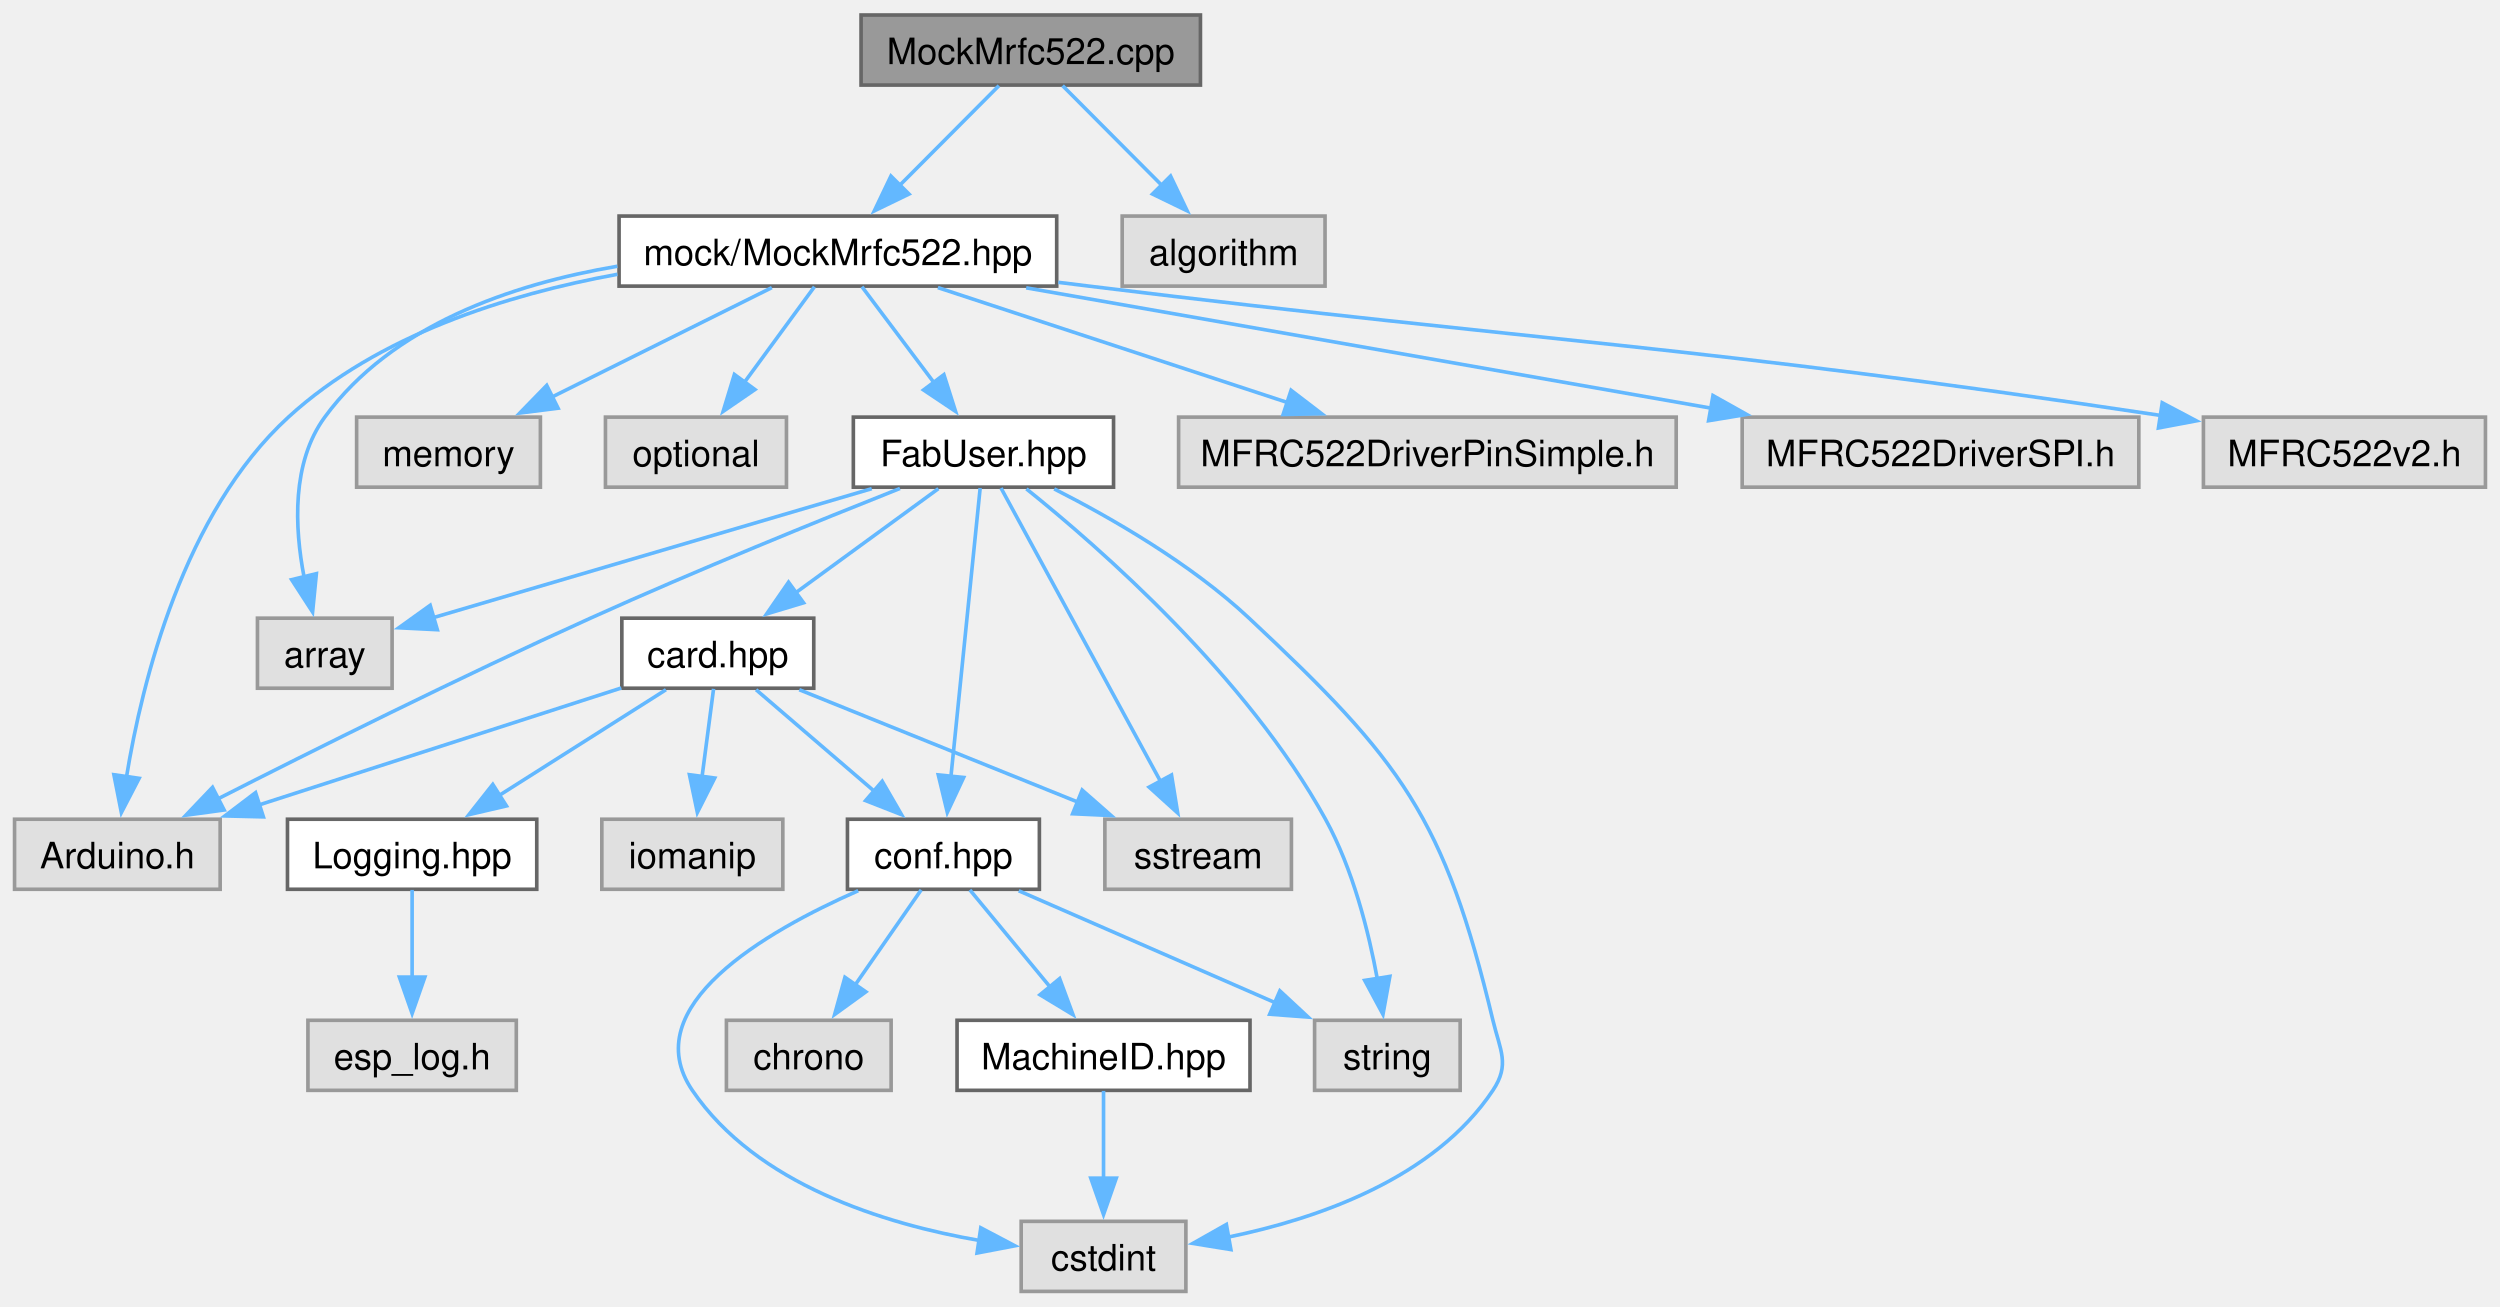
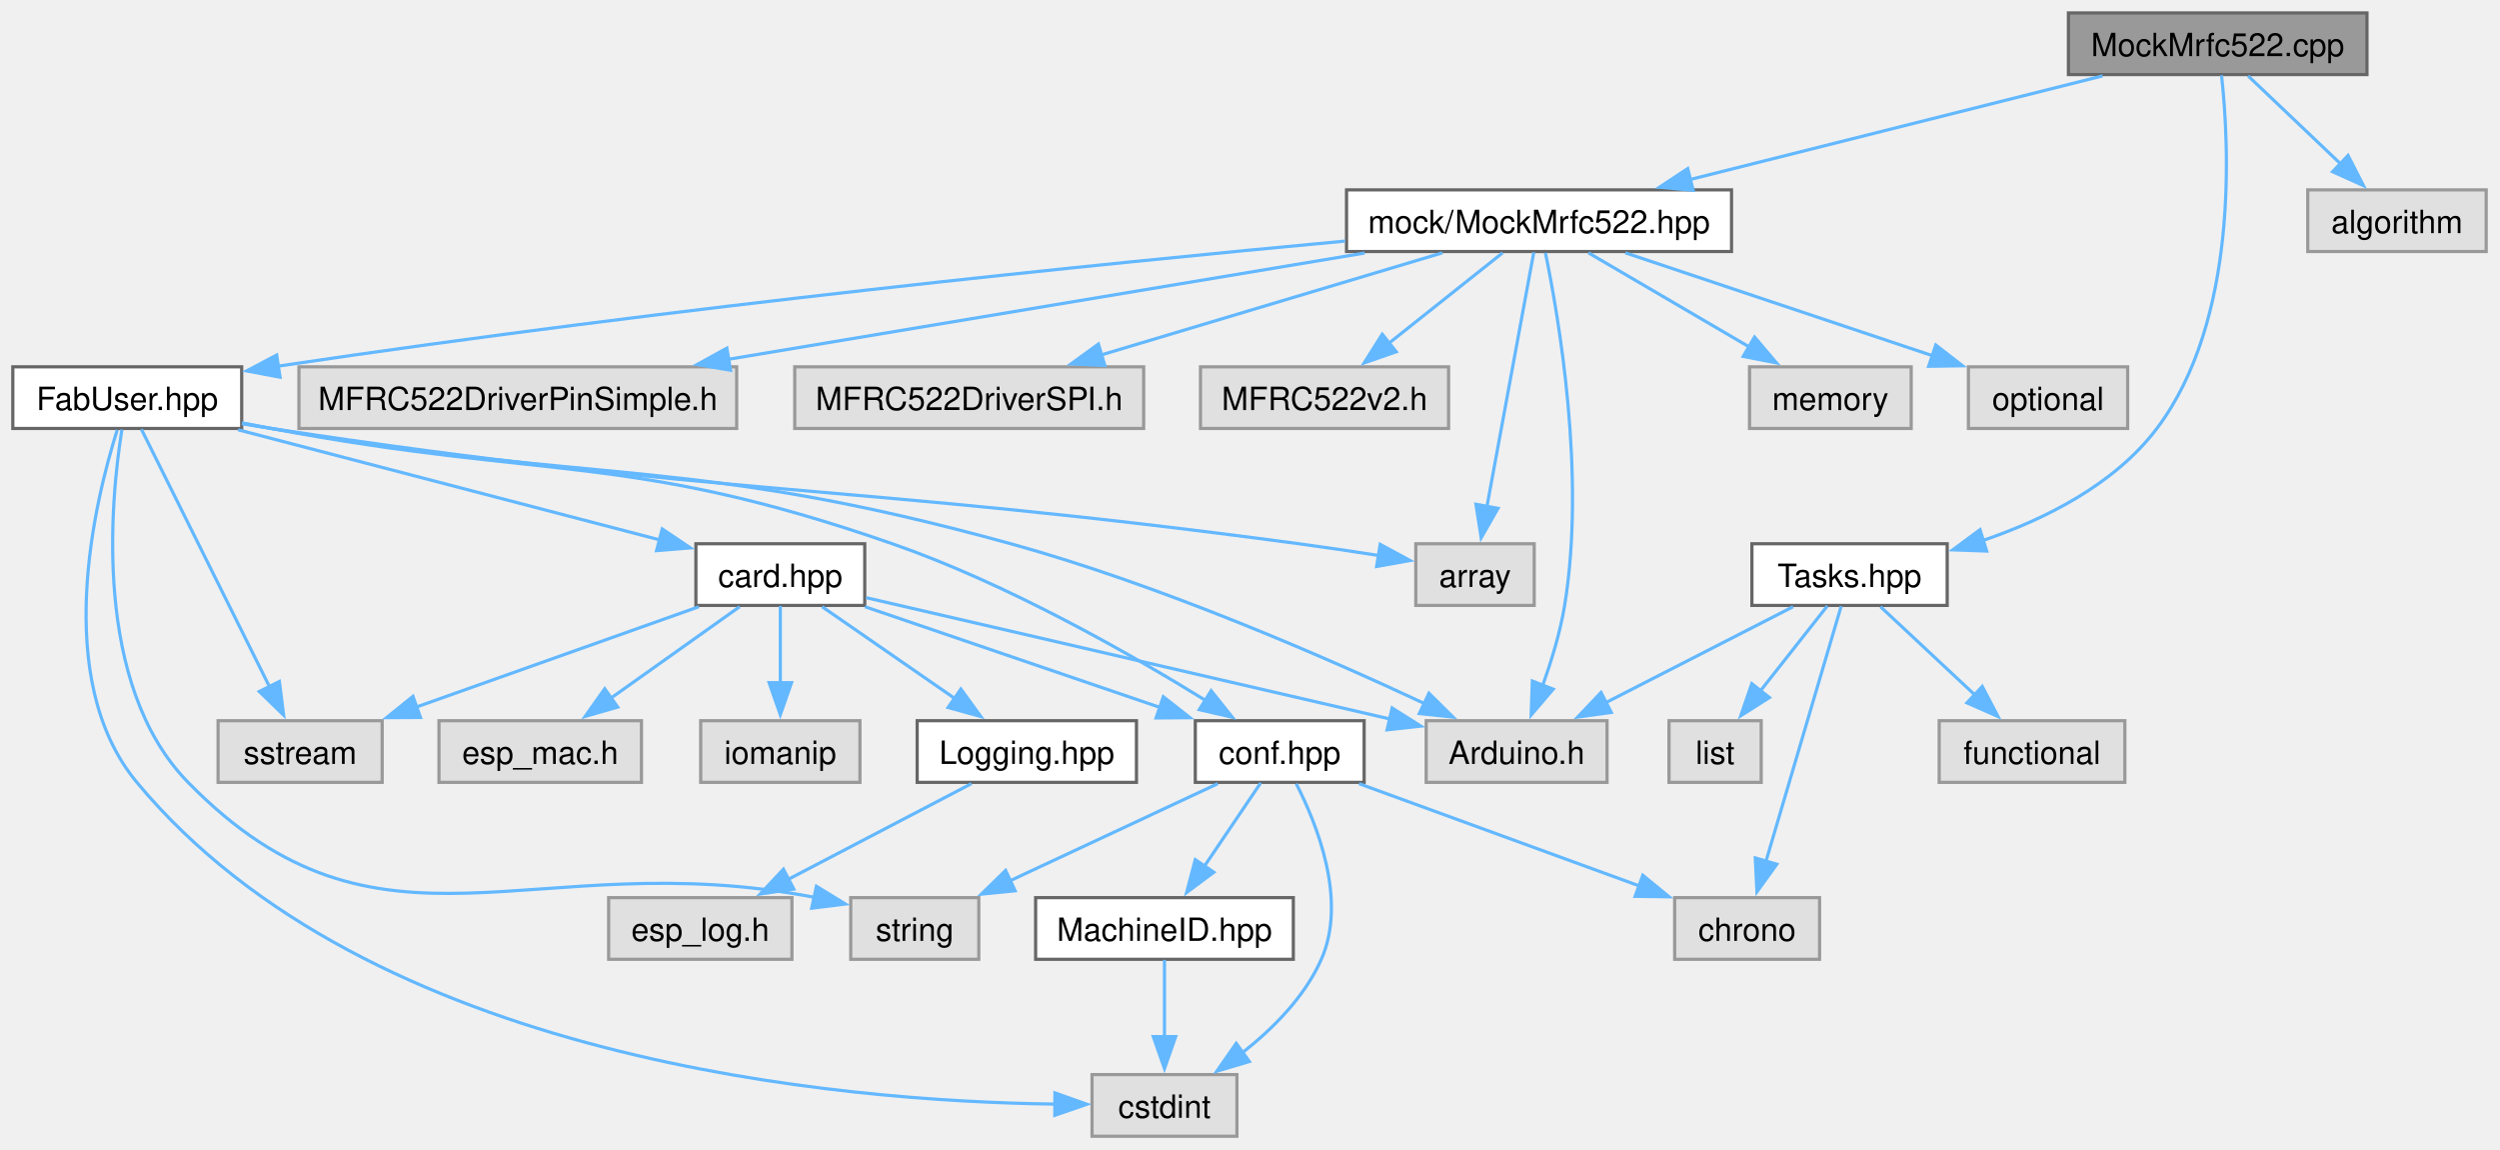
- <svg xmlns="http://www.w3.org/2000/svg" xmlns:xlink="http://www.w3.org/1999/xlink" width="687pt" height="359pt" viewBox="0.00 0.00 687.00 358.75">
+ <svg xmlns="http://www.w3.org/2000/svg" xmlns:xlink="http://www.w3.org/1999/xlink" width="781pt" height="359pt" viewBox="0.00 0.00 780.62 358.75">
  <g id="graph0" class="graph" transform="scale(1 1) rotate(0) translate(4 354.75)">
    <g id="Node000001" class="node">
      <g id="a_Node000001">
        <a xlink:title=" ">
-           <polygon fill="#999999" stroke="#666666" points="325.88,-350.75 232.62,-350.75 232.62,-331.5 325.88,-331.5 325.88,-350.75" />
-           <text text-anchor="middle" x="279.25" y="-337.25" font-family="Helvetica,sans-Serif" font-size="10.00">MockMrfc522.cpp</text>
+           <polygon fill="#999999" stroke="#666666" points="735.38,-350.75 642.12,-350.75 642.12,-331.5 735.38,-331.5 735.38,-350.75" />
+           <text text-anchor="middle" x="688.75" y="-337.25" font-family="Helvetica,sans-Serif" font-size="10.00">MockMrfc522.cpp</text>
        </a>
      </g>
    </g>
    <g id="Node000002" class="node">
      <g id="a_Node000002">
        <a xlink:href="_mock_mrfc522_8hpp.xhtml" target="_top" xlink:title=" ">
-           <polygon fill="white" stroke="#666666" points="286.38,-295.5 166.12,-295.5 166.12,-276.25 286.38,-276.25 286.38,-295.5" />
-           <text text-anchor="middle" x="226.25" y="-282" font-family="Helvetica,sans-Serif" font-size="10.00">mock/MockMrfc522.hpp</text>
+           <polygon fill="white" stroke="#666666" points="536.88,-295.5 416.62,-295.5 416.62,-276.25 536.88,-276.25 536.88,-295.5" />
+           <text text-anchor="middle" x="476.75" y="-282" font-family="Helvetica,sans-Serif" font-size="10.00">mock/MockMrfc522.hpp</text>
        </a>
      </g>
    </g>
    <g id="edge1_Node000001_Node000002" class="edge">
      <g id="a_edge1_Node000001_Node000002">
        <a xlink:title=" ">
-           <path fill="none" stroke="#63b8ff" d="M270.5,-331.33C263.1,-323.9 252.29,-313.04 243.2,-303.91" />
-           <polygon fill="#63b8ff" stroke="#63b8ff" points="245.79,-301.55 236.26,-296.93 240.83,-306.49 245.79,-301.55" />
-         </a>
-       </g>
-     </g>
-     <g id="Node000021" class="node">
-       <g id="a_Node000021">
-         <a xlink:title=" ">
-           <polygon fill="#e0e0e0" stroke="#999999" points="360.12,-295.5 304.38,-295.5 304.38,-276.25 360.12,-276.25 360.12,-295.5" />
-           <text text-anchor="middle" x="332.25" y="-282" font-family="Helvetica,sans-Serif" font-size="10.00">algorithm</text>
-         </a>
-       </g>
-     </g>
-     <g id="edge28_Node000001_Node000021" class="edge">
-       <g id="a_edge28_Node000001_Node000021">
-         <a xlink:title=" ">
-           <path fill="none" stroke="#63b8ff" d="M288,-331.33C295.4,-323.9 306.21,-313.04 315.3,-303.91" />
-           <polygon fill="#63b8ff" stroke="#63b8ff" points="317.67,-306.49 322.24,-296.93 312.71,-301.55 317.67,-306.49" />
+           <path fill="none" stroke="#63b8ff" d="M652.79,-331.09C617.31,-322.18 562.87,-308.51 523.93,-298.73" />
+           <polygon fill="#63b8ff" stroke="#63b8ff" points="524.91,-295.36 514.36,-296.32 523.2,-302.15 524.91,-295.36" />
+         </a>
+       </g>
+     </g>
+     <g id="Node000022" class="node">
+       <g id="a_Node000022">
+         <a xlink:href="_tasks_8hpp.xhtml" target="_top" xlink:title=" ">
+           <polygon fill="white" stroke="#666666" points="604.25,-185 543.25,-185 543.25,-165.75 604.25,-165.75 604.25,-185" />
+           <text text-anchor="middle" x="573.75" y="-171.5" font-family="Helvetica,sans-Serif" font-size="10.00">Tasks.hpp</text>
+         </a>
+       </g>
+     </g>
+     <g id="edge29_Node000001_Node000022" class="edge">
+       <g id="a_edge29_Node000001_Node000022">
+         <a xlink:title=" ">
+           <path fill="none" stroke="#63b8ff" d="M689.94,-331.28C692.31,-309.95 695.37,-254.92 669.75,-221 656.54,-203.51 634.8,-192.63 615.35,-186" />
+           <polygon fill="#63b8ff" stroke="#63b8ff" points="616.58,-182.72 605.99,-183.1 614.51,-189.4 616.58,-182.72" />
+         </a>
+       </g>
+     </g>
+     <g id="Node000025" class="node">
+       <g id="a_Node000025">
+         <a xlink:title=" ">
+           <polygon fill="#e0e0e0" stroke="#999999" points="772.62,-295.5 716.88,-295.5 716.88,-276.25 772.62,-276.25 772.62,-295.5" />
+           <text text-anchor="middle" x="744.75" y="-282" font-family="Helvetica,sans-Serif" font-size="10.00">algorithm</text>
+         </a>
+       </g>
+     </g>
+     <g id="edge34_Node000001_Node000025" class="edge">
+       <g id="a_edge34_Node000001_Node000025">
+         <a xlink:title=" ">
+           <path fill="none" stroke="#63b8ff" d="M698.25,-331.09C706.18,-323.55 717.7,-312.6 727.29,-303.48" />
+           <polygon fill="#63b8ff" stroke="#63b8ff" points="729.46,-306.24 734.29,-296.82 724.64,-301.17 729.46,-306.24" />
        </a>
      </g>
    </g>
    <g id="Node000003" class="node">
      <g id="a_Node000003">
        <a xlink:title=" ">
-           <polygon fill="#e0e0e0" stroke="#999999" points="56.5,-129.75 0,-129.75 0,-110.5 56.5,-110.5 56.5,-129.75" />
-           <text text-anchor="middle" x="28.25" y="-116.25" font-family="Helvetica,sans-Serif" font-size="10.00">Arduino.h</text>
+           <polygon fill="#e0e0e0" stroke="#999999" points="498,-129.75 441.5,-129.75 441.5,-110.5 498,-110.5 498,-129.75" />
+           <text text-anchor="middle" x="469.75" y="-116.25" font-family="Helvetica,sans-Serif" font-size="10.00">Arduino.h</text>
        </a>
      </g>
    </g>
    <g id="edge2_Node000002_Node000003" class="edge">
      <g id="a_edge2_Node000002_Node000003">
        <a xlink:title=" ">
-           <path fill="none" stroke="#63b8ff" d="M165.67,-279.5C135.3,-273.96 99.85,-262.77 75.25,-240.25 46.5,-213.93 35.08,-167.8 30.75,-141.32" />
-           <polygon fill="#63b8ff" stroke="#63b8ff" points="34.23,-140.99 29.35,-131.58 27.3,-141.98 34.23,-140.99" />
+           <path fill="none" stroke="#63b8ff" d="M478.75,-275.84C482.88,-255.86 491.41,-206.46 484.75,-165.75 483.38,-157.39 480.66,-148.48 477.91,-140.84" />
+           <polygon fill="#63b8ff" stroke="#63b8ff" points="481.18,-139.6 474.29,-131.54 474.66,-142.13 481.18,-139.6" />
        </a>
      </g>
    </g>
    <g id="Node000004" class="node">
      <g id="a_Node000004">
        <a xlink:title=" ">
-           <polygon fill="#e0e0e0" stroke="#999999" points="103.75,-185 66.75,-185 66.75,-165.75 103.75,-165.75 103.75,-185" />
-           <text text-anchor="middle" x="85.25" y="-171.5" font-family="Helvetica,sans-Serif" font-size="10.00">array</text>
+           <polygon fill="#e0e0e0" stroke="#999999" points="475.25,-185 438.25,-185 438.25,-165.75 475.25,-165.75 475.25,-185" />
+           <text text-anchor="middle" x="456.75" y="-171.5" font-family="Helvetica,sans-Serif" font-size="10.00">array</text>
        </a>
      </g>
    </g>
    <g id="edge3_Node000002_Node000004" class="edge">
      <g id="a_edge3_Node000002_Node000004">
        <a xlink:title=" ">
-           <path fill="none" stroke="#63b8ff" d="M165.65,-281.71C136.38,-276.75 103.68,-265.42 85.25,-240.25 76.12,-227.78 76.93,-209.96 79.56,-196.31" />
-           <polygon fill="#63b8ff" stroke="#63b8ff" points="82.94,-197.23 81.9,-186.69 76.14,-195.58 82.94,-197.23" />
+           <path fill="none" stroke="#63b8ff" d="M475.11,-276C471.93,-258.75 464.85,-220.33 460.47,-196.56" />
+           <polygon fill="#63b8ff" stroke="#63b8ff" points="463.94,-196.06 458.68,-186.87 457.05,-197.33 463.94,-196.06" />
        </a>
      </g>
    </g>
    <g id="Node000005" class="node">
      <g id="a_Node000005">
        <a xlink:title=" ">
-           <polygon fill="#e0e0e0" stroke="#999999" points="144.5,-240.25 94,-240.25 94,-221 144.5,-221 144.5,-240.25" />
-           <text text-anchor="middle" x="119.25" y="-226.75" font-family="Helvetica,sans-Serif" font-size="10.00">memory</text>
+           <polygon fill="#e0e0e0" stroke="#999999" points="593,-240.25 542.5,-240.25 542.5,-221 593,-221 593,-240.25" />
+           <text text-anchor="middle" x="567.75" y="-226.75" font-family="Helvetica,sans-Serif" font-size="10.00">memory</text>
        </a>
      </g>
    </g>
    <g id="edge4_Node000002_Node000005" class="edge">
      <g id="a_edge4_Node000002_Node000005">
        <a xlink:title=" ">
-           <path fill="none" stroke="#63b8ff" d="M208.1,-275.84C191.57,-267.62 166.91,-255.34 147.75,-245.81" />
-           <polygon fill="#63b8ff" stroke="#63b8ff" points="149.36,-242.7 138.85,-241.38 146.24,-248.97 149.36,-242.7" />
+           <path fill="none" stroke="#63b8ff" d="M492.19,-275.84C505.91,-267.81 526.25,-255.91 542.37,-246.48" />
+           <polygon fill="#63b8ff" stroke="#63b8ff" points="544.07,-249.54 550.93,-241.47 540.53,-243.5 544.07,-249.54" />
        </a>
      </g>
    </g>
    <g id="Node000006" class="node">
      <g id="a_Node000006">
        <a xlink:title=" ">
-           <polygon fill="#e0e0e0" stroke="#999999" points="212.12,-240.25 162.38,-240.25 162.38,-221 212.12,-221 212.12,-240.25" />
-           <text text-anchor="middle" x="187.25" y="-226.75" font-family="Helvetica,sans-Serif" font-size="10.00">optional</text>
+           <polygon fill="#e0e0e0" stroke="#999999" points="660.62,-240.25 610.88,-240.25 610.88,-221 660.62,-221 660.62,-240.25" />
+           <text text-anchor="middle" x="635.75" y="-226.75" font-family="Helvetica,sans-Serif" font-size="10.00">optional</text>
        </a>
      </g>
    </g>
    <g id="edge5_Node000002_Node000006" class="edge">
      <g id="a_edge5_Node000002_Node000006">
        <a xlink:title=" ">
-           <path fill="none" stroke="#63b8ff" d="M219.81,-276.08C214.59,-268.96 207.06,-258.68 200.56,-249.8" />
-           <polygon fill="#63b8ff" stroke="#63b8ff" points="203.46,-247.83 194.72,-241.83 197.81,-251.97 203.46,-247.83" />
+           <path fill="none" stroke="#63b8ff" d="M503.72,-275.84C530.2,-266.97 570.74,-253.4 599.92,-243.63" />
+           <polygon fill="#63b8ff" stroke="#63b8ff" points="600.68,-247.06 609.05,-240.57 598.46,-240.42 600.68,-247.06" />
        </a>
      </g>
    </g>
    <g id="Node000007" class="node">
      <g id="a_Node000007">
        <a xlink:href="_fab_user_8hpp.xhtml" target="_top" xlink:title=" ">
-           <polygon fill="white" stroke="#666666" points="302,-240.25 230.5,-240.25 230.5,-221 302,-221 302,-240.25" />
-           <text text-anchor="middle" x="266.25" y="-226.75" font-family="Helvetica,sans-Serif" font-size="10.00">FabUser.hpp</text>
+           <polygon fill="white" stroke="#666666" points="71.5,-240.25 0,-240.25 0,-221 71.5,-221 71.5,-240.25" />
+           <text text-anchor="middle" x="35.75" y="-226.75" font-family="Helvetica,sans-Serif" font-size="10.00">FabUser.hpp</text>
        </a>
      </g>
    </g>
    <g id="edge6_Node000002_Node000007" class="edge">
      <g id="a_edge6_Node000002_Node000007">
        <a xlink:title=" ">
-           <path fill="none" stroke="#63b8ff" d="M232.86,-276.08C238.21,-268.96 245.93,-258.68 252.6,-249.8" />
-           <polygon fill="#63b8ff" stroke="#63b8ff" points="255.38,-251.92 258.59,-241.82 249.79,-247.71 255.38,-251.92" />
-         </a>
-       </g>
-     </g>
-     <g id="Node000018" class="node">
-       <g id="a_Node000018">
-         <a xlink:title=" ">
-           <polygon fill="#e0e0e0" stroke="#999999" points="456.62,-240.25 319.88,-240.25 319.88,-221 456.62,-221 456.62,-240.25" />
-           <text text-anchor="middle" x="388.25" y="-226.75" font-family="Helvetica,sans-Serif" font-size="10.00">MFRC522DriverPinSimple.h</text>
-         </a>
-       </g>
-     </g>
-     <g id="edge25_Node000002_Node000018" class="edge">
-       <g id="a_edge25_Node000002_Node000018">
-         <a xlink:title=" ">
-           <path fill="none" stroke="#63b8ff" d="M253.73,-275.84C280.15,-267.16 320.31,-253.96 349.87,-244.24" />
-           <polygon fill="#63b8ff" stroke="#63b8ff" points="350.79,-247.62 359.2,-241.18 348.6,-240.97 350.79,-247.62" />
+           <path fill="none" stroke="#63b8ff" d="M416.18,-279.51C340.61,-272.5 207.19,-259.05 82.8,-240.45" />
+           <polygon fill="#63b8ff" stroke="#63b8ff" points="83.48,-237.01 73.06,-238.97 82.43,-243.93 83.48,-237.01" />
        </a>
      </g>
    </g>
    <g id="Node000019" class="node">
      <g id="a_Node000019">
        <a xlink:title=" ">
-           <polygon fill="#e0e0e0" stroke="#999999" points="583.75,-240.25 474.75,-240.25 474.75,-221 583.75,-221 583.75,-240.25" />
-           <text text-anchor="middle" x="529.25" y="-226.75" font-family="Helvetica,sans-Serif" font-size="10.00">MFRC522DriverSPI.h</text>
+           <polygon fill="#e0e0e0" stroke="#999999" points="226.12,-240.25 89.38,-240.25 89.38,-221 226.12,-221 226.12,-240.25" />
+           <text text-anchor="middle" x="157.75" y="-226.75" font-family="Helvetica,sans-Serif" font-size="10.00">MFRC522DriverPinSimple.h</text>
        </a>
      </g>
    </g>
    <g id="edge26_Node000002_Node000019" class="edge">
      <g id="a_edge26_Node000002_Node000019">
        <a xlink:title=" ">
-           <path fill="none" stroke="#63b8ff" d="M277.99,-275.78C330.1,-266.62 410.54,-252.49 466.31,-242.69" />
-           <polygon fill="#63b8ff" stroke="#63b8ff" points="466.73,-246.17 475.98,-240.99 465.52,-239.27 466.73,-246.17" />
+           <path fill="none" stroke="#63b8ff" d="M422.27,-275.78C367.19,-266.59 282.02,-252.37 223.28,-242.56" />
+           <polygon fill="#63b8ff" stroke="#63b8ff" points="224.2,-239.17 213.76,-240.97 223.05,-246.07 224.2,-239.17" />
        </a>
      </g>
    </g>
    <g id="Node000020" class="node">
      <g id="a_Node000020">
        <a xlink:title=" ">
-           <polygon fill="#e0e0e0" stroke="#999999" points="679,-240.25 601.5,-240.25 601.5,-221 679,-221 679,-240.25" />
-           <text text-anchor="middle" x="640.25" y="-226.75" font-family="Helvetica,sans-Serif" font-size="10.00">MFRC522v2.h</text>
+           <polygon fill="#e0e0e0" stroke="#999999" points="353.25,-240.25 244.25,-240.25 244.25,-221 353.25,-221 353.25,-240.25" />
+           <text text-anchor="middle" x="298.75" y="-226.75" font-family="Helvetica,sans-Serif" font-size="10.00">MFRC522DriverSPI.h</text>
        </a>
      </g>
    </g>
    <g id="edge27_Node000002_Node000020" class="edge">
      <g id="a_edge27_Node000002_Node000020">
        <a xlink:title=" ">
-           <path fill="none" stroke="#63b8ff" d="M286.83,-277.29C289.68,-276.94 292.49,-276.59 295.25,-276.25 424.04,-260.42 459.44,-260.29 589.82,-240.7" />
-           <polygon fill="#63b8ff" stroke="#63b8ff" points="590.18,-244.19 599.55,-239.23 589.14,-237.27 590.18,-244.19" />
+           <path fill="none" stroke="#63b8ff" d="M446.55,-275.84C417.27,-267.08 372.63,-253.73 340.06,-243.98" />
+           <polygon fill="#63b8ff" stroke="#63b8ff" points="341.13,-240.65 330.54,-241.14 339.12,-247.36 341.13,-240.65" />
+         </a>
+       </g>
+     </g>
+     <g id="Node000021" class="node">
+       <g id="a_Node000021">
+         <a xlink:title=" ">
+           <polygon fill="#e0e0e0" stroke="#999999" points="448.5,-240.25 371,-240.25 371,-221 448.5,-221 448.5,-240.25" />
+           <text text-anchor="middle" x="409.75" y="-226.75" font-family="Helvetica,sans-Serif" font-size="10.00">MFRC522v2.h</text>
+         </a>
+       </g>
+     </g>
+     <g id="edge28_Node000002_Node000021" class="edge">
+       <g id="a_edge28_Node000002_Node000021">
+         <a xlink:title=" ">
+           <path fill="none" stroke="#63b8ff" d="M465.38,-275.84C455.7,-268.15 441.55,-256.9 429.94,-247.68" />
+           <polygon fill="#63b8ff" stroke="#63b8ff" points="432.14,-244.95 422.13,-241.47 427.78,-250.43 432.14,-244.95" />
        </a>
      </g>
    </g>
    <g id="edge7_Node000007_Node000003" class="edge">
      <g id="a_edge7_Node000007_Node000003">
        <a xlink:title=" ">
-           <path fill="none" stroke="#63b8ff" d="M243.31,-220.65C221.32,-211.93 187.28,-198.11 158.25,-185 122.4,-168.81 81.81,-148.55 55.67,-135.24" />
-           <polygon fill="#63b8ff" stroke="#63b8ff" points="57.59,-132.29 47.09,-130.86 54.4,-138.52 57.59,-132.29" />
-         </a>
-       </g>
-     </g>
-     <g id="edge21_Node000007_Node000004" class="edge">
-       <g id="a_edge21_Node000007_Node000004">
-         <a xlink:title=" ">
-           <path fill="none" stroke="#63b8ff" d="M235.55,-220.59C201.89,-210.69 148.27,-194.92 115,-185.13" />
-           <polygon fill="#63b8ff" stroke="#63b8ff" points="116.18,-181.83 105.6,-182.36 114.21,-188.54 116.18,-181.83" />
+           <path fill="none" stroke="#63b8ff" d="M71.59,-222.64C74.69,-222.07 77.77,-221.52 80.75,-221 183.12,-203.22 211.59,-212.65 311.75,-185 358.44,-172.11 410.02,-149.59 441.15,-135.02" />
+           <polygon fill="#63b8ff" stroke="#63b8ff" points="442.36,-138.32 449.9,-130.88 439.36,-131.99 442.36,-138.32" />
+         </a>
+       </g>
+     </g>
+     <g id="edge22_Node000007_Node000004" class="edge">
+       <g id="a_edge22_Node000007_Node000004">
+         <a xlink:title=" ">
+           <path fill="none" stroke="#63b8ff" d="M71.57,-222.5C74.67,-221.96 77.76,-221.45 80.75,-221 222.69,-199.47 259.47,-204.13 401.75,-185 409.86,-183.91 418.62,-182.6 426.71,-181.33" />
+           <polygon fill="#63b8ff" stroke="#63b8ff" points="427.13,-184.81 436.45,-179.77 426.02,-177.9 427.13,-184.81" />
        </a>
      </g>
    </g>
    <g id="Node000008" class="node">
      <g id="a_Node000008">
        <a xlink:href="card_8hpp.xhtml" target="_top" xlink:title=" ">
-           <polygon fill="white" stroke="#666666" points="219.62,-185 166.88,-185 166.88,-165.75 219.62,-165.75 219.62,-185" />
-           <text text-anchor="middle" x="193.25" y="-171.5" font-family="Helvetica,sans-Serif" font-size="10.00">card.hpp</text>
+           <polygon fill="white" stroke="#666666" points="266.12,-185 213.38,-185 213.38,-165.75 266.12,-165.75 266.12,-185" />
+           <text text-anchor="middle" x="239.75" y="-171.5" font-family="Helvetica,sans-Serif" font-size="10.00">card.hpp</text>
        </a>
      </g>
    </g>
    <g id="edge8_Node000007_Node000008" class="edge">
      <g id="a_edge8_Node000007_Node000008">
        <a xlink:title=" ">
-           <path fill="none" stroke="#63b8ff" d="M253.87,-220.59C243.1,-212.74 227.28,-201.2 214.5,-191.87" />
-           <polygon fill="#63b8ff" stroke="#63b8ff" points="216.81,-189.23 206.67,-186.17 212.69,-194.89 216.81,-189.23" />
+           <path fill="none" stroke="#63b8ff" d="M70.36,-220.59C106.93,-211.05 164.42,-196.04 202.1,-186.2" />
+           <polygon fill="#63b8ff" stroke="#63b8ff" points="202.86,-189.62 211.65,-183.71 201.09,-182.85 202.86,-189.62" />
        </a>
      </g>
    </g>
    <g id="Node000009" class="node">
      <g id="a_Node000009">
        <a xlink:title=" ">
-           <polygon fill="#e0e0e0" stroke="#999999" points="350.88,-129.75 299.62,-129.75 299.62,-110.5 350.88,-110.5 350.88,-129.75" />
-           <text text-anchor="middle" x="325.25" y="-116.25" font-family="Helvetica,sans-Serif" font-size="10.00">sstream</text>
-         </a>
-       </g>
-     </g>
-     <g id="edge23_Node000007_Node000009" class="edge">
-       <g id="a_edge23_Node000007_Node000009">
-         <a xlink:title=" ">
-           <path fill="none" stroke="#63b8ff" d="M271.08,-220.75C280.63,-203.18 302.12,-163.66 314.98,-140.02" />
-           <polygon fill="#63b8ff" stroke="#63b8ff" points="317.93,-141.91 319.63,-131.46 311.78,-138.57 317.93,-141.91" />
+           <polygon fill="#e0e0e0" stroke="#999999" points="115.38,-129.75 64.12,-129.75 64.12,-110.5 115.38,-110.5 115.38,-129.75" />
+           <text text-anchor="middle" x="89.75" y="-116.25" font-family="Helvetica,sans-Serif" font-size="10.00">sstream</text>
+         </a>
+       </g>
+     </g>
+     <g id="edge24_Node000007_Node000009" class="edge">
+       <g id="a_edge24_Node000007_Node000009">
+         <a xlink:title=" ">
+           <path fill="none" stroke="#63b8ff" d="M40.17,-220.75C48.87,-203.26 68.4,-164.02 80.19,-140.34" />
+           <polygon fill="#63b8ff" stroke="#63b8ff" points="83.27,-141.99 84.6,-131.48 77.01,-138.87 83.27,-141.99" />
        </a>
      </g>
    </g>
    <g id="Node000011" class="node">
      <g id="a_Node000011">
        <a xlink:href="conf_8hpp.xhtml" target="_top" xlink:title=" ">
-           <polygon fill="white" stroke="#666666" points="281.62,-129.75 228.88,-129.75 228.88,-110.5 281.62,-110.5 281.62,-129.75" />
-           <text text-anchor="middle" x="255.25" y="-116.25" font-family="Helvetica,sans-Serif" font-size="10.00">conf.hpp</text>
-         </a>
-       </g>
-     </g>
-     <g id="edge20_Node000007_Node000011" class="edge">
-       <g id="a_edge20_Node000007_Node000011">
-         <a xlink:title=" ">
-           <path fill="none" stroke="#63b8ff" d="M265.35,-220.75C263.6,-203.5 259.71,-165.08 257.3,-141.31" />
-           <polygon fill="#63b8ff" stroke="#63b8ff" points="260.81,-141.23 256.32,-131.63 253.84,-141.93 260.81,-141.23" />
+           <polygon fill="white" stroke="#666666" points="422.12,-129.75 369.38,-129.75 369.38,-110.5 422.12,-110.5 422.12,-129.75" />
+           <text text-anchor="middle" x="395.75" y="-116.25" font-family="Helvetica,sans-Serif" font-size="10.00">conf.hpp</text>
+         </a>
+       </g>
+     </g>
+     <g id="edge21_Node000007_Node000011" class="edge">
+       <g id="a_edge21_Node000007_Node000011">
+         <a xlink:title=" ">
+           <path fill="none" stroke="#63b8ff" d="M71.61,-222.73C74.7,-222.14 77.78,-221.56 80.75,-221 166.92,-204.75 191.92,-213.8 274.75,-185 310.71,-172.5 349.07,-150.61 372.73,-135.99" />
+           <polygon fill="#63b8ff" stroke="#63b8ff" points="374.33,-139.12 380.94,-130.84 370.61,-133.2 374.33,-139.12" />
        </a>
      </g>
    </g>
    <g id="Node000012" class="node">
      <g id="a_Node000012">
        <a xlink:title=" ">
-           <polygon fill="#e0e0e0" stroke="#999999" points="321.88,-19.25 276.62,-19.25 276.62,0 321.88,0 321.88,-19.25" />
-           <text text-anchor="middle" x="299.25" y="-5.75" font-family="Helvetica,sans-Serif" font-size="10.00">cstdint</text>
-         </a>
-       </g>
-     </g>
-     <g id="edge22_Node000007_Node000012" class="edge">
-       <g id="a_edge22_Node000007_Node000012">
-         <a xlink:title=" ">
-           <path fill="none" stroke="#63b8ff" d="M285.7,-220.52C301.31,-212.59 323.2,-200.02 339.25,-185 381.18,-145.75 392.9,-130.36 406.25,-74.5 408.24,-66.18 410.99,-62.37 406.25,-55.25 390.16,-31.1 358.26,-20 333.45,-14.91" />
-           <polygon fill="#63b8ff" stroke="#63b8ff" points="334.25,-11.49 323.79,-13.18 333.01,-18.39 334.25,-11.49" />
+           <polygon fill="#e0e0e0" stroke="#999999" points="382.38,-19.25 337.12,-19.25 337.12,0 382.38,0 382.38,-19.25" />
+           <text text-anchor="middle" x="359.75" y="-5.75" font-family="Helvetica,sans-Serif" font-size="10.00">cstdint</text>
+         </a>
+       </g>
+     </g>
+     <g id="edge23_Node000007_Node000012" class="edge">
+       <g id="a_edge23_Node000007_Node000012">
+         <a xlink:title=" ">
+           <path fill="none" stroke="#63b8ff" d="M32.63,-220.58C25.75,-198.78 11.91,-142.8 38.75,-110.5 111.26,-23.23 258.75,-10.91 325.53,-10.03" />
+           <polygon fill="#63b8ff" stroke="#63b8ff" points="325.53,-13.53 335.51,-9.99 325.5,-6.53 325.53,-13.53" />
        </a>
      </g>
    </g>
    <g id="Node000013" class="node">
      <g id="a_Node000013">
        <a xlink:title=" ">
-           <polygon fill="#e0e0e0" stroke="#999999" points="397.25,-74.5 357.25,-74.5 357.25,-55.25 397.25,-55.25 397.25,-74.5" />
-           <text text-anchor="middle" x="377.25" y="-61" font-family="Helvetica,sans-Serif" font-size="10.00">string</text>
-         </a>
-       </g>
-     </g>
-     <g id="edge24_Node000007_Node000013" class="edge">
-       <g id="a_edge24_Node000007_Node000013">
-         <a xlink:title=" ">
-           <path fill="none" stroke="#63b8ff" d="M278.06,-220.53C298.1,-204.45 338.68,-168.98 360.25,-129.75 367.79,-116.03 372.12,-98.8 374.52,-85.69" />
-           <polygon fill="#63b8ff" stroke="#63b8ff" points="377.93,-86.56 376.04,-76.13 371.02,-85.46 377.93,-86.56" />
+           <polygon fill="#e0e0e0" stroke="#999999" points="301.75,-74.5 261.75,-74.5 261.75,-55.25 301.75,-55.25 301.75,-74.5" />
+           <text text-anchor="middle" x="281.75" y="-61" font-family="Helvetica,sans-Serif" font-size="10.00">string</text>
+         </a>
+       </g>
+     </g>
+     <g id="edge25_Node000007_Node000013" class="edge">
+       <g id="a_edge25_Node000007_Node000013">
+         <a xlink:title=" ">
+           <path fill="none" stroke="#63b8ff" d="M34.08,-220.66C30.55,-198.55 24.87,-141.04 54.75,-110.5 114.86,-49.07 161.95,-91.65 250.53,-74.58" />
+           <polygon fill="#63b8ff" stroke="#63b8ff" points="251.03,-78.05 260.07,-72.51 249.55,-71.21 251.03,-78.05" />
        </a>
      </g>
    </g>
    <g id="edge11_Node000008_Node000003" class="edge">
      <g id="a_edge11_Node000008_Node000003">
        <a xlink:title=" ">
-           <path fill="none" stroke="#63b8ff" d="M166.74,-165.82C139.8,-157.13 97.79,-143.57 67.1,-133.66" />
-           <polygon fill="#63b8ff" stroke="#63b8ff" points="68.38,-130.4 57.79,-130.66 66.23,-137.06 68.38,-130.4" />
+           <path fill="none" stroke="#63b8ff" d="M266.58,-168.16C306.89,-158.83 383.32,-141.13 430.08,-130.31" />
+           <polygon fill="#63b8ff" stroke="#63b8ff" points="430.86,-133.72 439.82,-128.06 429.28,-126.9 430.86,-133.72" />
        </a>
      </g>
    </g>
    <g id="edge9_Node000008_Node000009" class="edge">
      <g id="a_edge9_Node000008_Node000009">
        <a xlink:title=" ">
-           <path fill="none" stroke="#63b8ff" d="M215.64,-165.34C236.69,-156.85 268.45,-144.04 292.37,-134.39" />
-           <polygon fill="#63b8ff" stroke="#63b8ff" points="293.38,-137.76 301.34,-130.77 290.76,-131.26 293.38,-137.76" />
+           <path fill="none" stroke="#63b8ff" d="M214.3,-165.34C190.06,-156.74 153.32,-143.69 126.01,-134" />
+           <polygon fill="#63b8ff" stroke="#63b8ff" points="127.34,-130.76 116.75,-130.71 125,-137.35 127.34,-130.76" />
        </a>
      </g>
    </g>
    <g id="Node000010" class="node">
      <g id="a_Node000010">
        <a xlink:title=" ">
-           <polygon fill="#e0e0e0" stroke="#999999" points="211.12,-129.75 161.38,-129.75 161.38,-110.5 211.12,-110.5 211.12,-129.75" />
-           <text text-anchor="middle" x="186.25" y="-116.25" font-family="Helvetica,sans-Serif" font-size="10.00">iomanip</text>
+           <polygon fill="#e0e0e0" stroke="#999999" points="264.62,-129.75 214.88,-129.75 214.88,-110.5 264.62,-110.5 264.62,-129.75" />
+           <text text-anchor="middle" x="239.75" y="-116.25" font-family="Helvetica,sans-Serif" font-size="10.00">iomanip</text>
        </a>
      </g>
    </g>
    <g id="edge10_Node000008_Node000010" class="edge">
      <g id="a_edge10_Node000008_Node000010">
        <a xlink:title=" ">
-           <path fill="none" stroke="#63b8ff" d="M192.09,-165.58C191.23,-158.99 190.01,-149.71 188.91,-141.32" />
-           <polygon fill="#63b8ff" stroke="#63b8ff" points="192.4,-141.07 187.63,-131.61 185.46,-141.98 192.4,-141.07" />
+           <path fill="none" stroke="#63b8ff" d="M239.75,-165.58C239.75,-159.07 239.75,-149.92 239.75,-141.62" />
+           <polygon fill="#63b8ff" stroke="#63b8ff" points="243.25,-141.62 239.75,-131.62 236.25,-141.62 243.25,-141.62" />
        </a>
      </g>
    </g>
    <g id="edge12_Node000008_Node000011" class="edge">
      <g id="a_edge12_Node000008_Node000011">
        <a xlink:title=" ">
-           <path fill="none" stroke="#63b8ff" d="M203.77,-165.34C212.64,-157.72 225.56,-146.62 236.24,-137.45" />
-           <polygon fill="#63b8ff" stroke="#63b8ff" points="238.43,-140.18 243.74,-131.01 233.87,-134.87 238.43,-140.18" />
+           <path fill="none" stroke="#63b8ff" d="M266.21,-165.34C291.54,-156.7 329.98,-143.57 358.42,-133.87" />
+           <polygon fill="#63b8ff" stroke="#63b8ff" points="359.39,-137.23 367.72,-130.69 357.13,-130.61 359.39,-137.23" />
        </a>
      </g>
    </g>
    <g id="Node000016" class="node">
      <g id="a_Node000016">
        <a xlink:href="_logging_8hpp.xhtml" target="_top" xlink:title=" ">
-           <polygon fill="white" stroke="#666666" points="143.5,-129.75 75,-129.75 75,-110.5 143.5,-110.5 143.5,-129.75" />
-           <text text-anchor="middle" x="109.25" y="-116.25" font-family="Helvetica,sans-Serif" font-size="10.00">Logging.hpp</text>
+           <polygon fill="white" stroke="#666666" points="351,-129.75 282.5,-129.75 282.5,-110.5 351,-110.5 351,-129.75" />
+           <text text-anchor="middle" x="316.75" y="-116.25" font-family="Helvetica,sans-Serif" font-size="10.00">Logging.hpp</text>
        </a>
      </g>
    </g>
    <g id="edge18_Node000008_Node000016" class="edge">
      <g id="a_edge18_Node000008_Node000016">
        <a xlink:title=" ">
-           <path fill="none" stroke="#63b8ff" d="M179,-165.34C166.45,-157.39 147.92,-145.64 133.11,-136.25" />
-           <polygon fill="#63b8ff" stroke="#63b8ff" points="135.17,-133.41 124.85,-131.01 131.42,-139.32 135.17,-133.41" />
+           <path fill="none" stroke="#63b8ff" d="M252.81,-165.34C264.21,-157.46 280.98,-145.86 294.49,-136.52" />
+           <polygon fill="#63b8ff" stroke="#63b8ff" points="296.15,-139.63 302.38,-131.06 292.16,-133.87 296.15,-139.63" />
+         </a>
+       </g>
+     </g>
+     <g id="Node000018" class="node">
+       <g id="a_Node000018">
+         <a xlink:title=" ">
+           <polygon fill="#e0e0e0" stroke="#999999" points="196.38,-129.75 133.12,-129.75 133.12,-110.5 196.38,-110.5 196.38,-129.75" />
+           <text text-anchor="middle" x="164.75" y="-116.25" font-family="Helvetica,sans-Serif" font-size="10.00">esp_mac.h</text>
+         </a>
+       </g>
+     </g>
+     <g id="edge20_Node000008_Node000018" class="edge">
+       <g id="a_edge20_Node000008_Node000018">
+         <a xlink:title=" ">
+           <path fill="none" stroke="#63b8ff" d="M227.03,-165.34C216.04,-157.54 199.91,-146.09 186.82,-136.79" />
+           <polygon fill="#63b8ff" stroke="#63b8ff" points="188.95,-134.01 178.77,-131.08 184.9,-139.72 188.95,-134.01" />
        </a>
      </g>
    </g>
    <g id="edge13_Node000011_Node000012" class="edge">
      <g id="a_edge13_Node000011_Node000012">
        <a xlink:title=" ">
-           <path fill="none" stroke="#63b8ff" d="M231.84,-110.11C206.19,-98.83 170.64,-78.2 186.25,-55.25 203.82,-29.42 238.87,-18.54 265.31,-13.96" />
-           <polygon fill="#63b8ff" stroke="#63b8ff" points="265.52,-17.47 274.89,-12.53 264.49,-10.54 265.52,-17.47" />
+           <path fill="none" stroke="#63b8ff" d="M400.9,-110.08C407.43,-97.36 416.89,-73.68 408.75,-55.25 403.59,-43.57 393.69,-33.63 384.13,-26.11" />
+           <polygon fill="#63b8ff" stroke="#63b8ff" points="386.26,-23.33 376.11,-20.32 382.17,-29.01 386.26,-23.33" />
        </a>
      </g>
    </g>
    <g id="edge14_Node000011_Node000013" class="edge">
      <g id="a_edge14_Node000011_Node000013">
        <a xlink:title=" ">
-           <path fill="none" stroke="#63b8ff" d="M275.95,-110.09C295.25,-101.66 324.31,-88.98 346.36,-79.36" />
-           <polygon fill="#63b8ff" stroke="#63b8ff" points="347.71,-82.59 355.47,-75.38 344.91,-76.17 347.71,-82.59" />
+           <path fill="none" stroke="#63b8ff" d="M376.41,-110.09C358.64,-101.79 332.03,-89.36 311.55,-79.79" />
+           <polygon fill="#63b8ff" stroke="#63b8ff" points="313.1,-76.65 302.55,-75.59 310.13,-83 313.1,-76.65" />
        </a>
      </g>
    </g>
    <g id="Node000014" class="node">
      <g id="a_Node000014">
        <a xlink:title=" ">
-           <polygon fill="#e0e0e0" stroke="#999999" points="240.88,-74.5 195.62,-74.5 195.62,-55.25 240.88,-55.25 240.88,-74.5" />
-           <text text-anchor="middle" x="218.25" y="-61" font-family="Helvetica,sans-Serif" font-size="10.00">chrono</text>
+           <polygon fill="#e0e0e0" stroke="#999999" points="564.38,-74.5 519.12,-74.5 519.12,-55.25 564.38,-55.25 564.38,-74.5" />
+           <text text-anchor="middle" x="541.75" y="-61" font-family="Helvetica,sans-Serif" font-size="10.00">chrono</text>
        </a>
      </g>
    </g>
    <g id="edge15_Node000011_Node000014" class="edge">
      <g id="a_edge15_Node000011_Node000014">
        <a xlink:title=" ">
-           <path fill="none" stroke="#63b8ff" d="M249.14,-110.33C244.19,-103.21 237.05,-92.93 230.88,-84.05" />
-           <polygon fill="#63b8ff" stroke="#63b8ff" points="233.94,-82.32 225.36,-76.1 228.19,-86.31 233.94,-82.32" />
+           <path fill="none" stroke="#63b8ff" d="M420.52,-110.09C444.58,-101.32 481.29,-87.93 508.02,-78.18" />
+           <polygon fill="#63b8ff" stroke="#63b8ff" points="509.17,-81.48 517.37,-74.77 506.77,-74.91 509.17,-81.48" />
        </a>
      </g>
    </g>
    <g id="Node000015" class="node">
      <g id="a_Node000015">
        <a xlink:href="_machine_i_d_8hpp.xhtml" target="_top" xlink:title=" ">
-           <polygon fill="white" stroke="#666666" points="339.5,-74.5 259,-74.5 259,-55.25 339.5,-55.25 339.5,-74.5" />
-           <text text-anchor="middle" x="299.25" y="-61" font-family="Helvetica,sans-Serif" font-size="10.00">MachineID.hpp</text>
+           <polygon fill="white" stroke="#666666" points="400,-74.5 319.5,-74.5 319.5,-55.25 400,-55.25 400,-74.5" />
+           <text text-anchor="middle" x="359.75" y="-61" font-family="Helvetica,sans-Serif" font-size="10.00">MachineID.hpp</text>
        </a>
      </g>
    </g>
    <g id="edge16_Node000011_Node000015" class="edge">
      <g id="a_edge16_Node000011_Node000015">
        <a xlink:title=" ">
-           <path fill="none" stroke="#63b8ff" d="M262.52,-110.33C268.53,-103.05 277.26,-92.48 284.71,-83.48" />
-           <polygon fill="#63b8ff" stroke="#63b8ff" points="287.19,-85.96 290.86,-76.03 281.79,-81.51 287.19,-85.96" />
+           <path fill="none" stroke="#63b8ff" d="M389.81,-110.33C385.04,-103.28 378.19,-93.15 372.23,-84.33" />
+           <polygon fill="#63b8ff" stroke="#63b8ff" points="375.17,-82.44 366.67,-76.11 369.37,-86.36 375.17,-82.44" />
        </a>
      </g>
    </g>
    <g id="edge17_Node000015_Node000012" class="edge">
      <g id="a_edge17_Node000015_Node000012">
        <a xlink:title=" ">
-           <path fill="none" stroke="#63b8ff" d="M299.25,-55.08C299.25,-48.57 299.25,-39.42 299.25,-31.12" />
-           <polygon fill="#63b8ff" stroke="#63b8ff" points="302.75,-31.12 299.25,-21.12 295.75,-31.12 302.75,-31.12" />
+           <path fill="none" stroke="#63b8ff" d="M359.75,-55.08C359.75,-48.57 359.75,-39.42 359.75,-31.12" />
+           <polygon fill="#63b8ff" stroke="#63b8ff" points="363.25,-31.12 359.75,-21.12 356.25,-31.12 363.25,-31.12" />
        </a>
      </g>
    </g>
    <g id="Node000017" class="node">
      <g id="a_Node000017">
        <a xlink:title=" ">
-           <polygon fill="#e0e0e0" stroke="#999999" points="137.88,-74.5 80.62,-74.5 80.62,-55.25 137.88,-55.25 137.88,-74.5" />
-           <text text-anchor="middle" x="109.25" y="-61" font-family="Helvetica,sans-Serif" font-size="10.00">esp_log.h</text>
+           <polygon fill="#e0e0e0" stroke="#999999" points="243.38,-74.5 186.12,-74.5 186.12,-55.25 243.38,-55.25 243.38,-74.5" />
+           <text text-anchor="middle" x="214.75" y="-61" font-family="Helvetica,sans-Serif" font-size="10.00">esp_log.h</text>
        </a>
      </g>
    </g>
    <g id="edge19_Node000016_Node000017" class="edge">
      <g id="a_edge19_Node000016_Node000017">
        <a xlink:title=" ">
-           <path fill="none" stroke="#63b8ff" d="M109.25,-110.33C109.25,-103.82 109.25,-94.67 109.25,-86.37" />
-           <polygon fill="#63b8ff" stroke="#63b8ff" points="112.75,-86.37 109.25,-76.37 105.75,-86.37 112.75,-86.37" />
+           <path fill="none" stroke="#63b8ff" d="M299.45,-110.09C283.77,-101.91 260.4,-89.71 242.17,-80.19" />
+           <polygon fill="#63b8ff" stroke="#63b8ff" points="243.96,-77.18 233.48,-75.65 240.72,-83.38 243.96,-77.18" />
+         </a>
+       </g>
+     </g>
+     <g id="edge32_Node000022_Node000003" class="edge">
+       <g id="a_edge32_Node000022_Node000003">
+         <a xlink:title=" ">
+           <path fill="none" stroke="#63b8ff" d="M556.11,-165.34C540.12,-157.16 516.29,-144.96 497.71,-135.44" />
+           <polygon fill="#63b8ff" stroke="#63b8ff" points="499.32,-132.33 488.83,-130.89 496.13,-138.57 499.32,-132.33" />
+         </a>
+       </g>
+     </g>
+     <g id="edge30_Node000022_Node000014" class="edge">
+       <g id="a_edge30_Node000022_Node000014">
+         <a xlink:title=" ">
+           <path fill="none" stroke="#63b8ff" d="M571.13,-165.5C566.02,-148.17 554.61,-109.48 547.61,-85.74" />
+           <polygon fill="#63b8ff" stroke="#63b8ff" points="551.02,-84.93 544.83,-76.33 544.3,-86.91 551.02,-84.93" />
+         </a>
+       </g>
+     </g>
+     <g id="Node000023" class="node">
+       <g id="a_Node000023">
+         <a xlink:title=" ">
+           <polygon fill="#e0e0e0" stroke="#999999" points="659.75,-129.75 601.75,-129.75 601.75,-110.5 659.75,-110.5 659.75,-129.75" />
+           <text text-anchor="middle" x="630.75" y="-116.25" font-family="Helvetica,sans-Serif" font-size="10.00">functional</text>
+         </a>
+       </g>
+     </g>
+     <g id="edge31_Node000022_Node000023" class="edge">
+       <g id="a_edge31_Node000022_Node000023">
+         <a xlink:title=" ">
+           <path fill="none" stroke="#63b8ff" d="M583.42,-165.34C591.49,-157.8 603.22,-146.85 612.97,-137.73" />
+           <polygon fill="#63b8ff" stroke="#63b8ff" points="615.2,-140.44 620.12,-131.06 610.42,-135.33 615.2,-140.44" />
+         </a>
+       </g>
+     </g>
+     <g id="Node000024" class="node">
+       <g id="a_Node000024">
+         <a xlink:title=" ">
+           <polygon fill="#e0e0e0" stroke="#999999" points="546.15,-129.75 517.35,-129.75 517.35,-110.5 546.15,-110.5 546.15,-129.75" />
+           <text text-anchor="middle" x="531.75" y="-116.25" font-family="Helvetica,sans-Serif" font-size="10.00">list</text>
+         </a>
+       </g>
+     </g>
+     <g id="edge33_Node000022_Node000024" class="edge">
+       <g id="a_edge33_Node000022_Node000024">
+         <a xlink:title=" ">
+           <path fill="none" stroke="#63b8ff" d="M566.81,-165.58C561.13,-158.38 552.91,-147.96 545.86,-139.01" />
+           <polygon fill="#63b8ff" stroke="#63b8ff" points="548.71,-136.98 539.77,-131.3 543.22,-141.32 548.71,-136.98" />
        </a>
      </g>
    </g>
  </g>
</svg>
